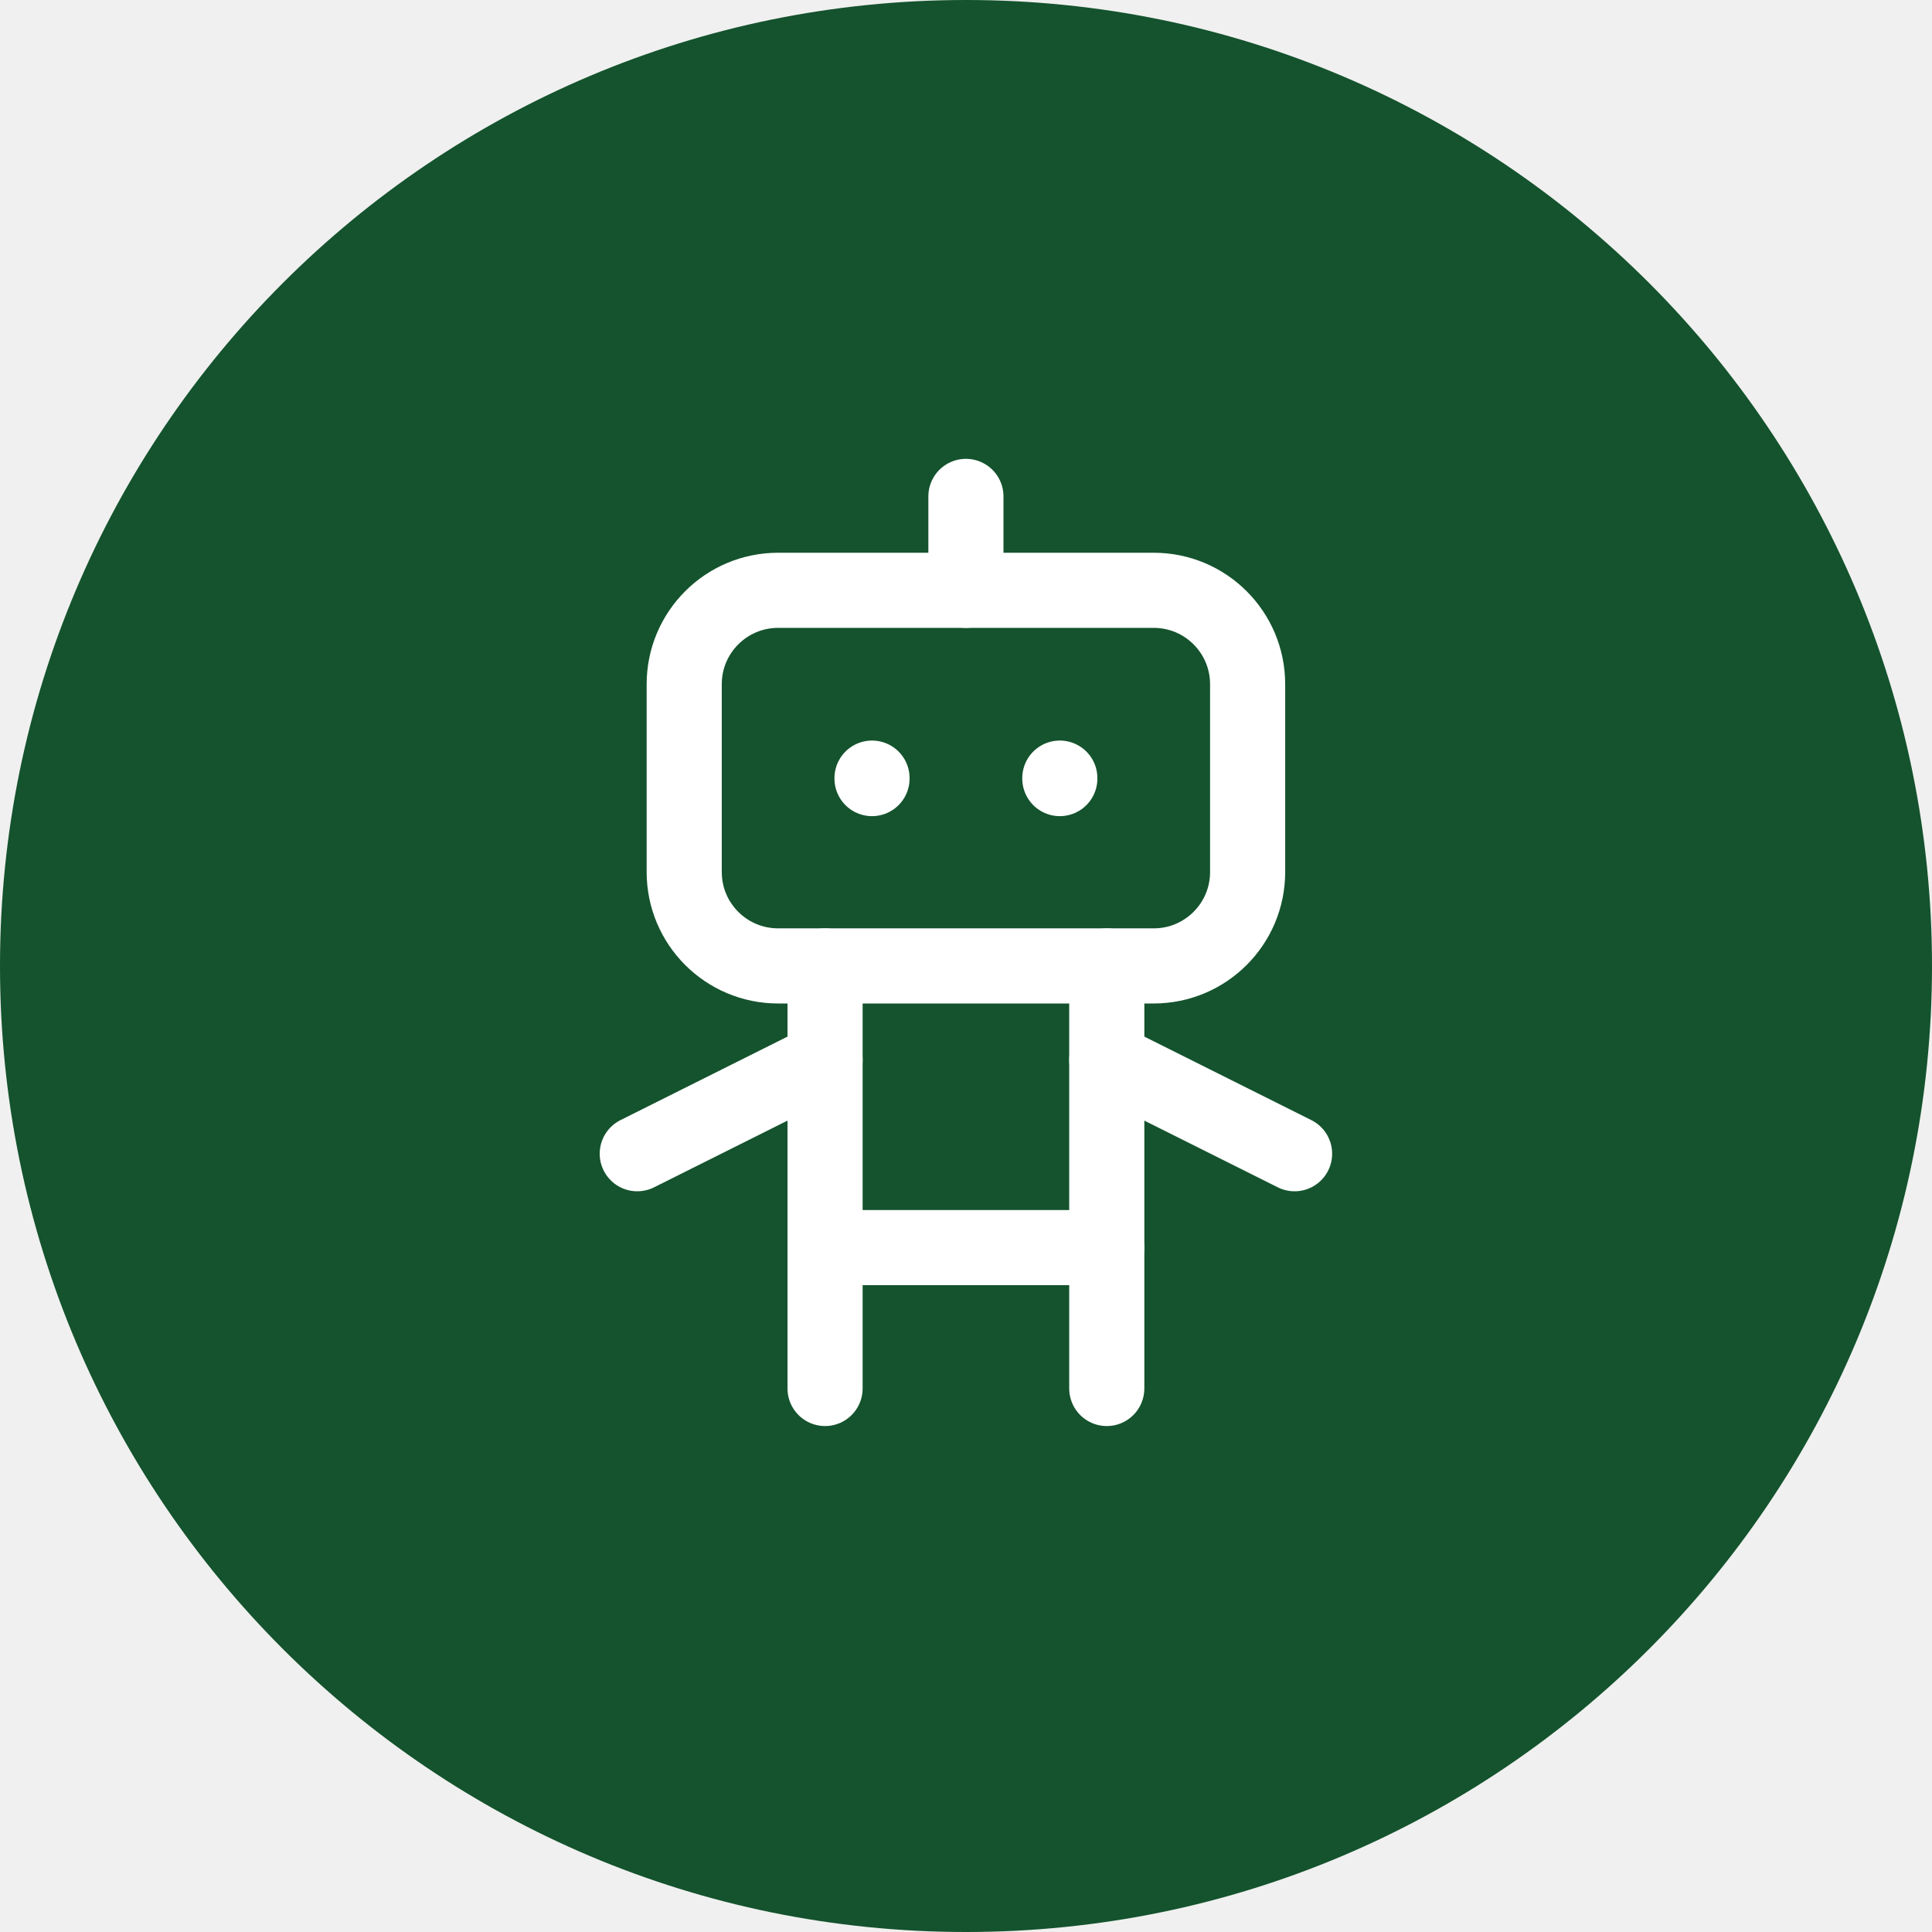
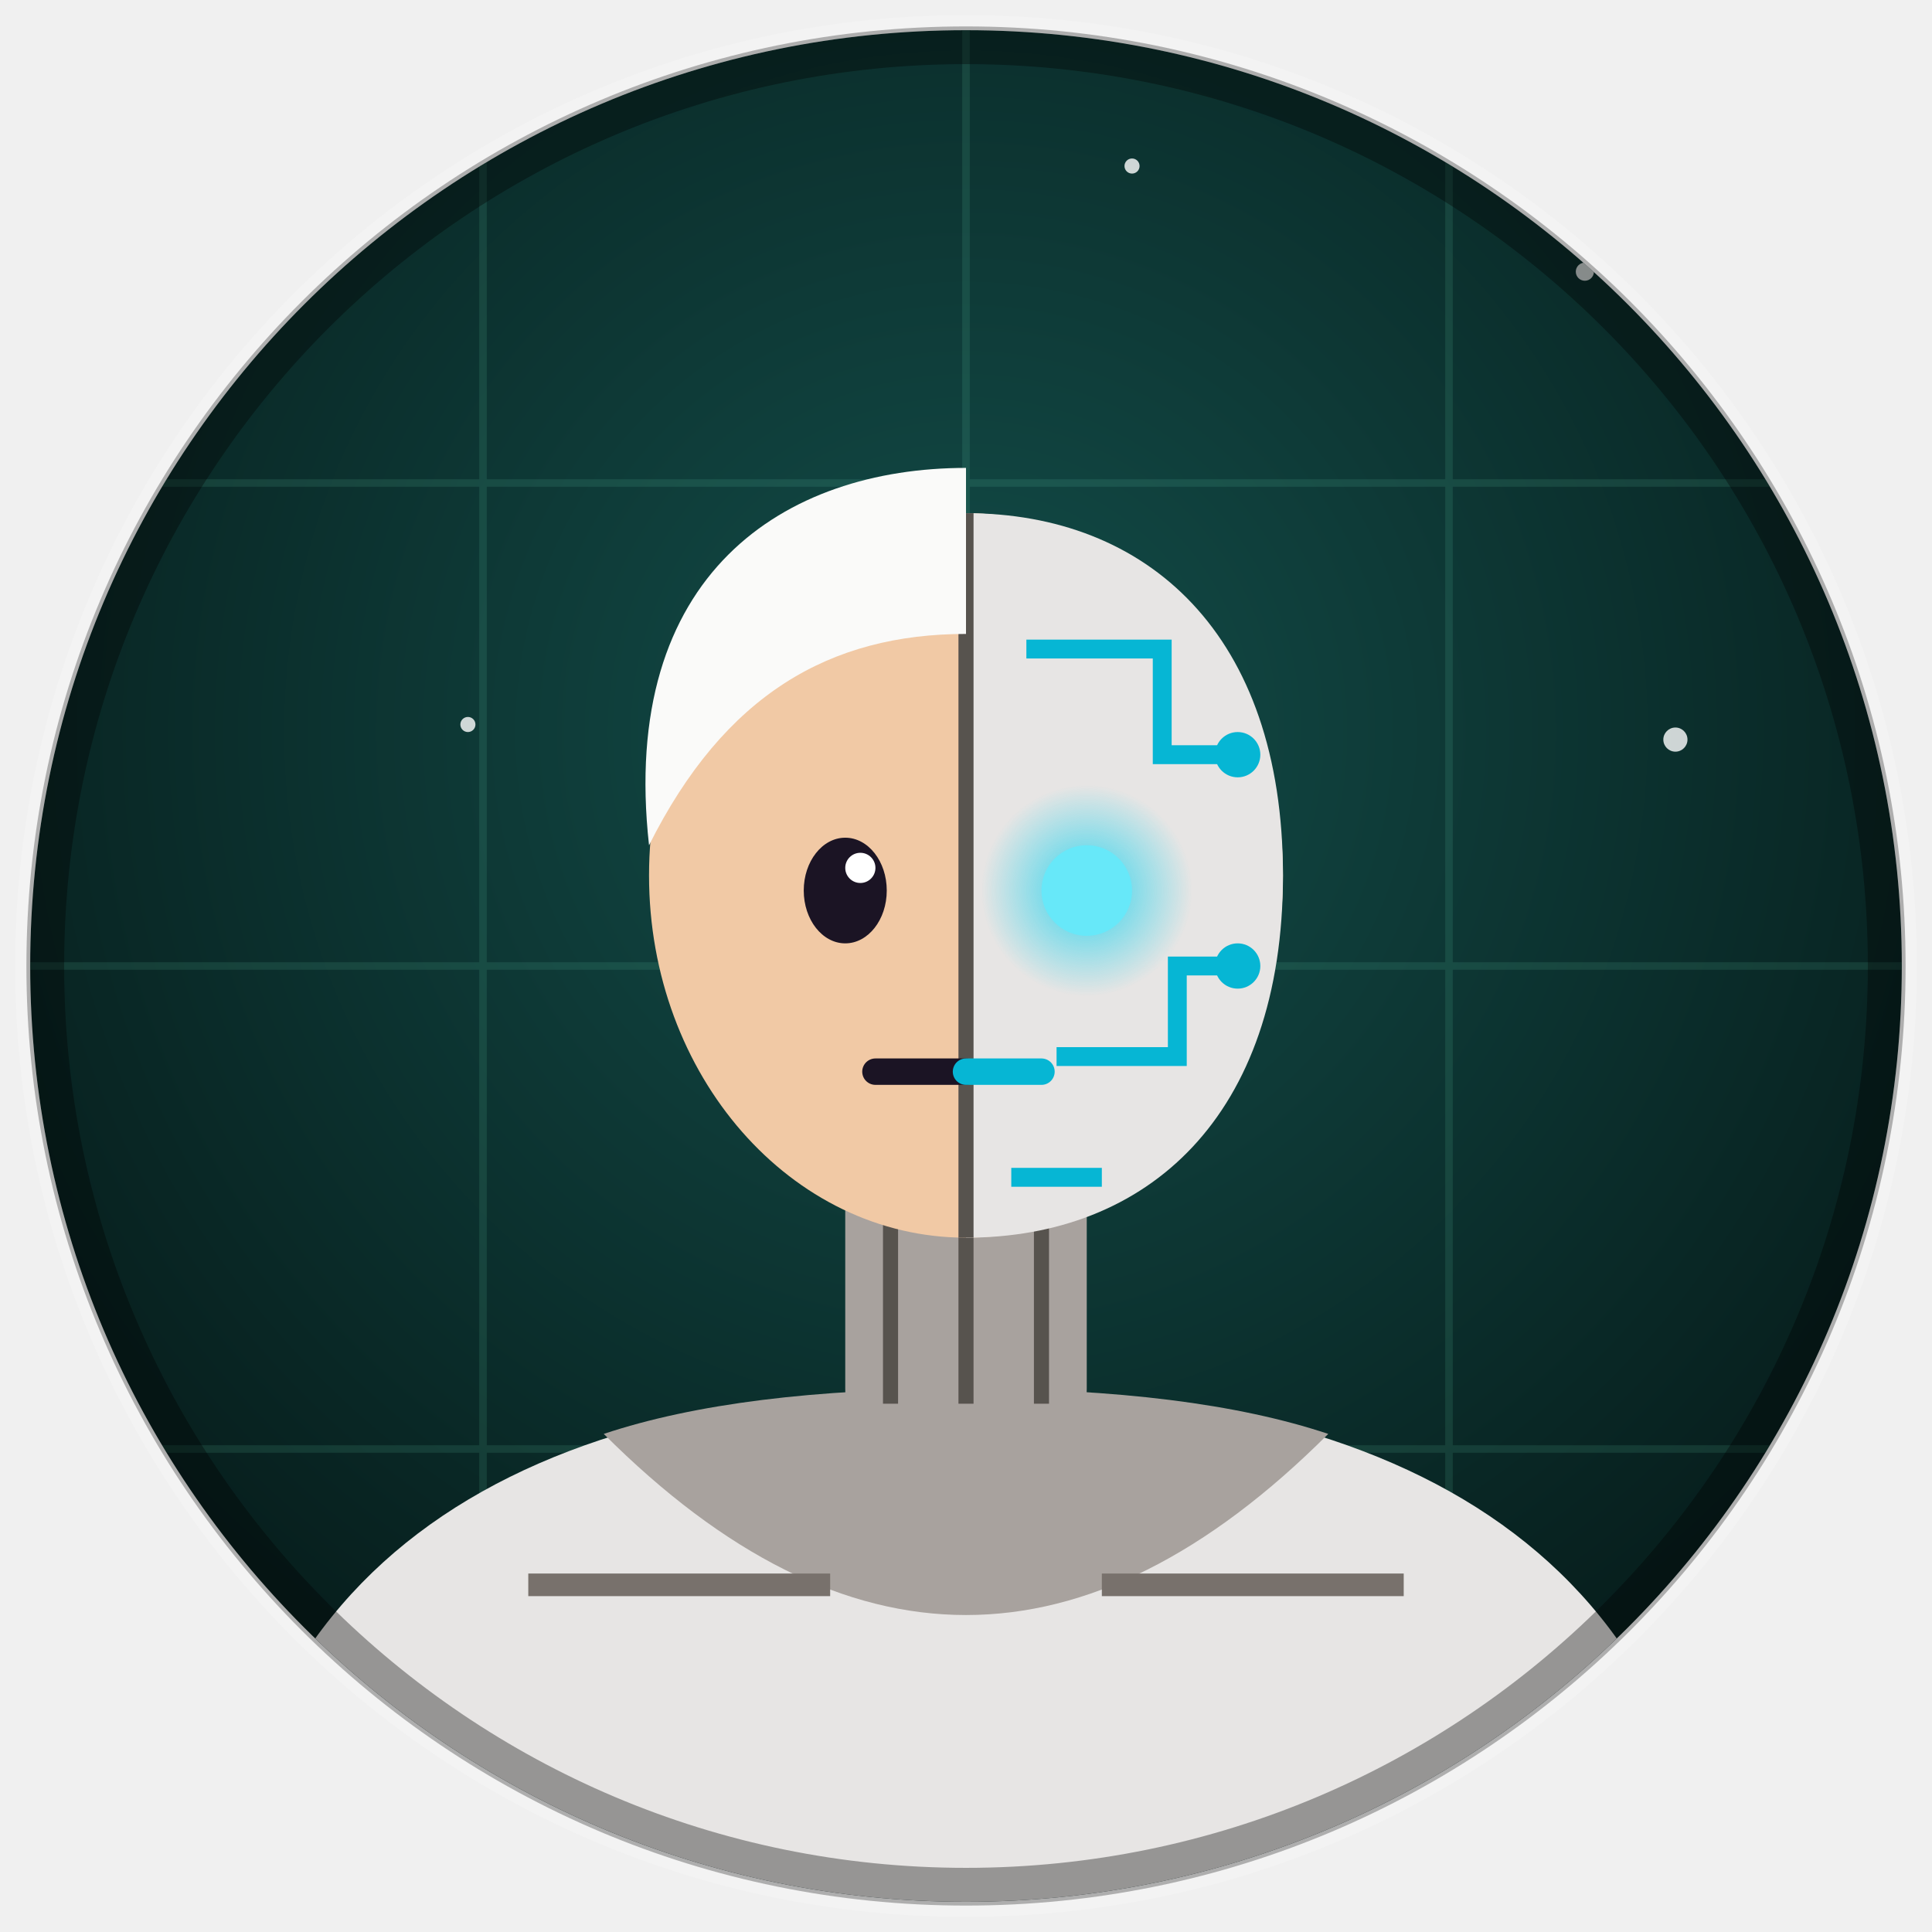
- <svg xmlns="http://www.w3.org/2000/svg" viewBox="0 0 96 96" role="img" aria-label="Androide">
-   <circle cx="48" cy="48" r="48" fill="#14532d" />
-   <g transform="translate(20 20) scale(2.333)" fill="none" stroke="#fff" stroke-width="1.6" stroke-linecap="round" stroke-linejoin="round">
-     <path d="M6 6a2 2 0 0 1 2 -2h8a2 2 0 0 1 2 2v4a2 2 0 0 1 -2 2h-8a2 2 0 0 1 -2 -2l0 -4" />
-     <path d="M12 2v2" />
-     <path d="M9 12v9" />
-     <path d="M15 12v9" />
-     <path d="M5 16l4 -2" />
-     <path d="M15 14l4 2" />
-     <path d="M9 18h6" />
-     <path d="M10 8v.01" />
-     <path d="M14 8v.01" />
+ <svg xmlns="http://www.w3.org/2000/svg" viewBox="0 0 256 256" role="img" aria-label="Androide">
+   <defs>
+     <clipPath id="c">
+       <circle cx="128" cy="128" r="124" />
+     </clipPath>
+     <radialGradient id="bg" cx="50%" cy="38%" r="70%">
+       <stop offset="0" stop-color="#134e4a" />
+       <stop offset="1" stop-color="#041312" />
+     </radialGradient>
+     <radialGradient id="eye">
+       <stop offset="0" stop-color="#22d3ee" stop-opacity=".9" />
+       <stop offset="1" stop-color="#22d3ee" stop-opacity="0" />
+     </radialGradient>
+   </defs>
+   <g clip-path="url(#c)">
+     <rect width="256" height="256" fill="url(#bg)" />
+     <g stroke="#6ee7b7" stroke-opacity=".12" stroke-width="1">
+       <path d="M0 64H256M0 128H256M0 192H256M64 0V256M128 0V256M192 0V256" />
+     </g>
+     <g fill="#fff" opacity=".8">
+       <circle cx="34" cy="44" r="1.5" />
+       <circle cx="210" cy="36" r="1.2" />
+       <circle cx="62" cy="96" r="1" />
+       <circle cx="222" cy="98" r="1.6" />
+       <circle cx="150" cy="22" r="1" />
+     </g>
+     <path d="M28 262 C30 206 70 184 128 184 C186 184 226 206 228 262Z" fill="#e7e5e4" />
+     <path d="M128 184 C108 184 92 186 80 190 C96 206 112 214 128 214 C144 214 160 206 176 190 C164 186 148 184 128 184Z" fill="#a8a29e" />
+     <path d="M70 210 h40M146 210 h40" stroke="#78716c" stroke-width="3" />
+     <rect x="112" y="150" width="32" height="44" rx="10" fill="#a8a29e" />
+     <path d="M118 158 v28M128 158 v28M138 158 v28" stroke="#57534e" stroke-width="2" />
+     <ellipse cx="128" cy="116" rx="42" ry="48" fill="#f1c9a5" />
+     <path d="M128 68 C152 68 170 84 170 116 C170 148 152 164 128 164Z" fill="#e7e5e4" />
+     <path d="M128 68 v96" stroke="#57534e" stroke-width="2" />
+     <path d="M136 86 h18 v14 h10M140 140 h16 v-12 h8M134 156 h12" stroke="#06b6d4" stroke-width="2.5" fill="none" />
+     <circle cx="164" cy="100" r="3" fill="#06b6d4" />
+     <circle cx="164" cy="128" r="3" fill="#06b6d4" />
+     <path d="M86 112 C82 76 104 62 128 62 L128 84 C110 84 96 92 86 112Z" fill="#fafaf9" />
+     <ellipse cx="112" cy="118" rx="5.5" ry="7" fill="#1b1424" />
+     <circle cx="114" cy="115" r="2" fill="#fff" />
+     <circle cx="144" cy="118" r="14" fill="url(#eye)" />
+     <circle cx="144" cy="118" r="6" fill="#67e8f9" />
+     <path d="M116 142 h12" stroke="#1b1424" stroke-width="3.5" stroke-linecap="round" />
+     <path d="M128 142 h10" stroke="#06b6d4" stroke-width="3.5" stroke-linecap="round" />
  </g>
+   <circle cx="128" cy="128" r="122" fill="none" stroke="#000" stroke-opacity=".35" stroke-width="5" />
+   <circle cx="128" cy="128" r="125" fill="none" stroke="#fff" stroke-opacity=".18" stroke-width="2" />
</svg>
